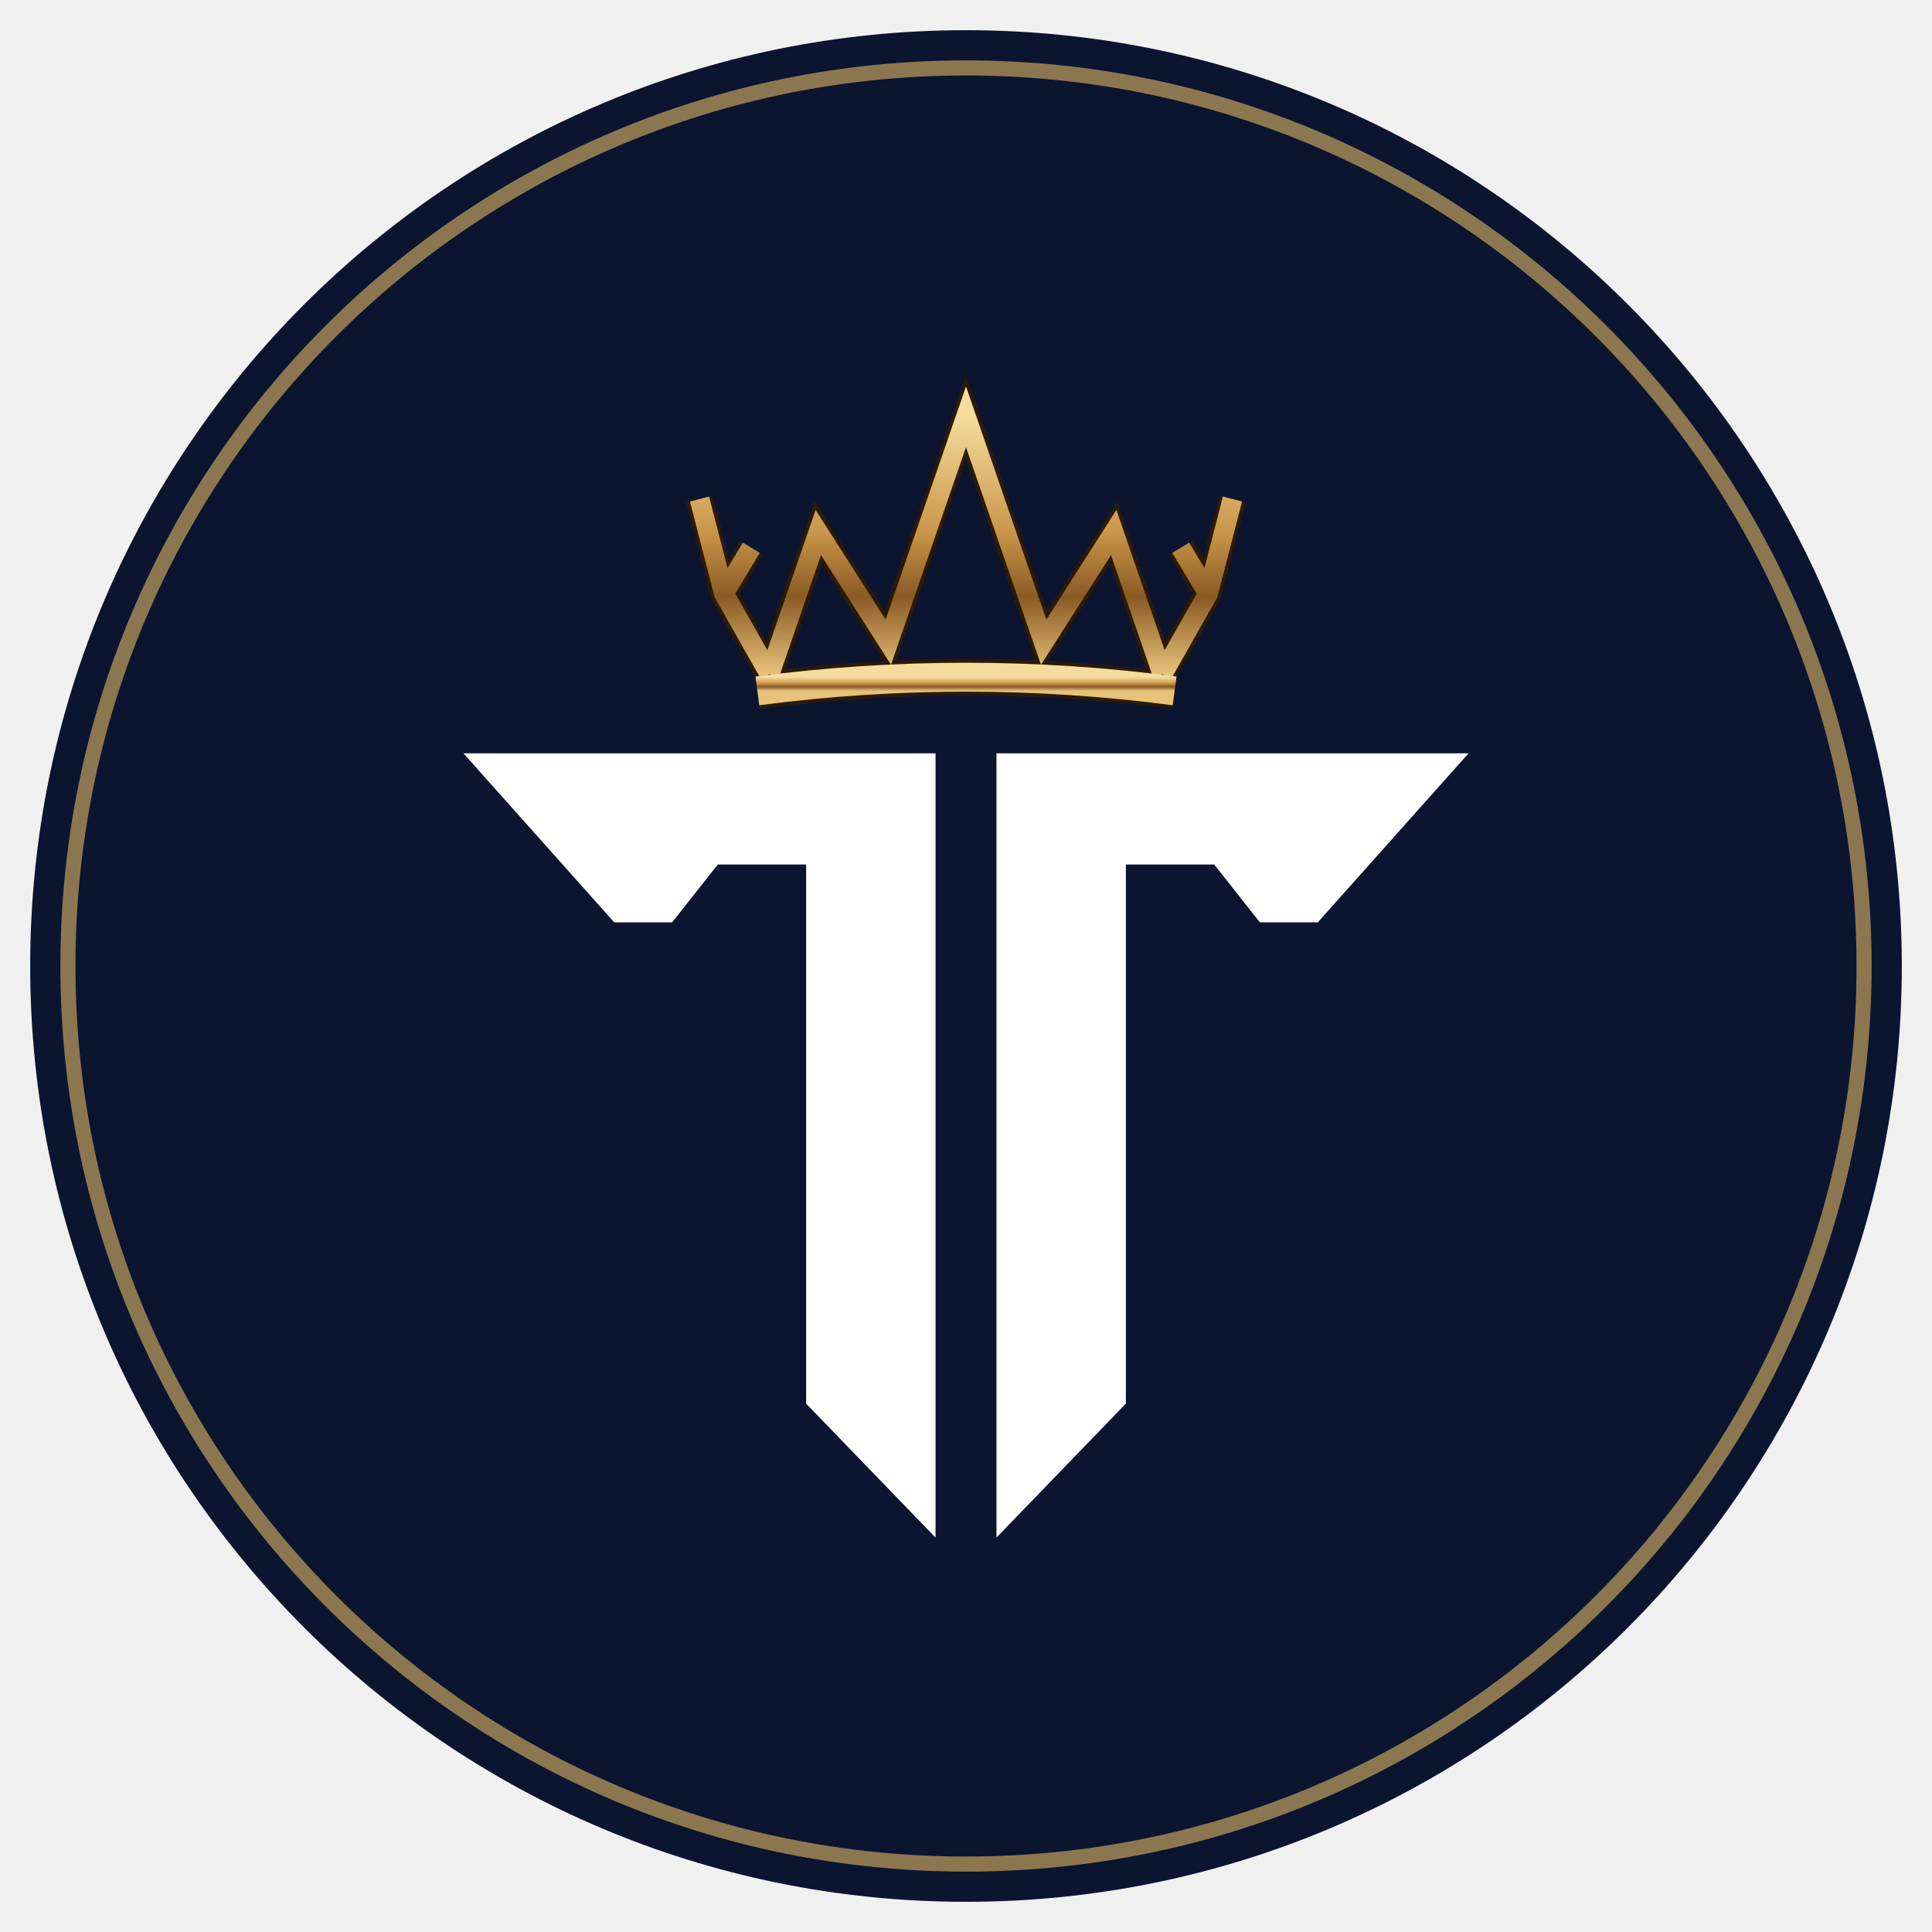
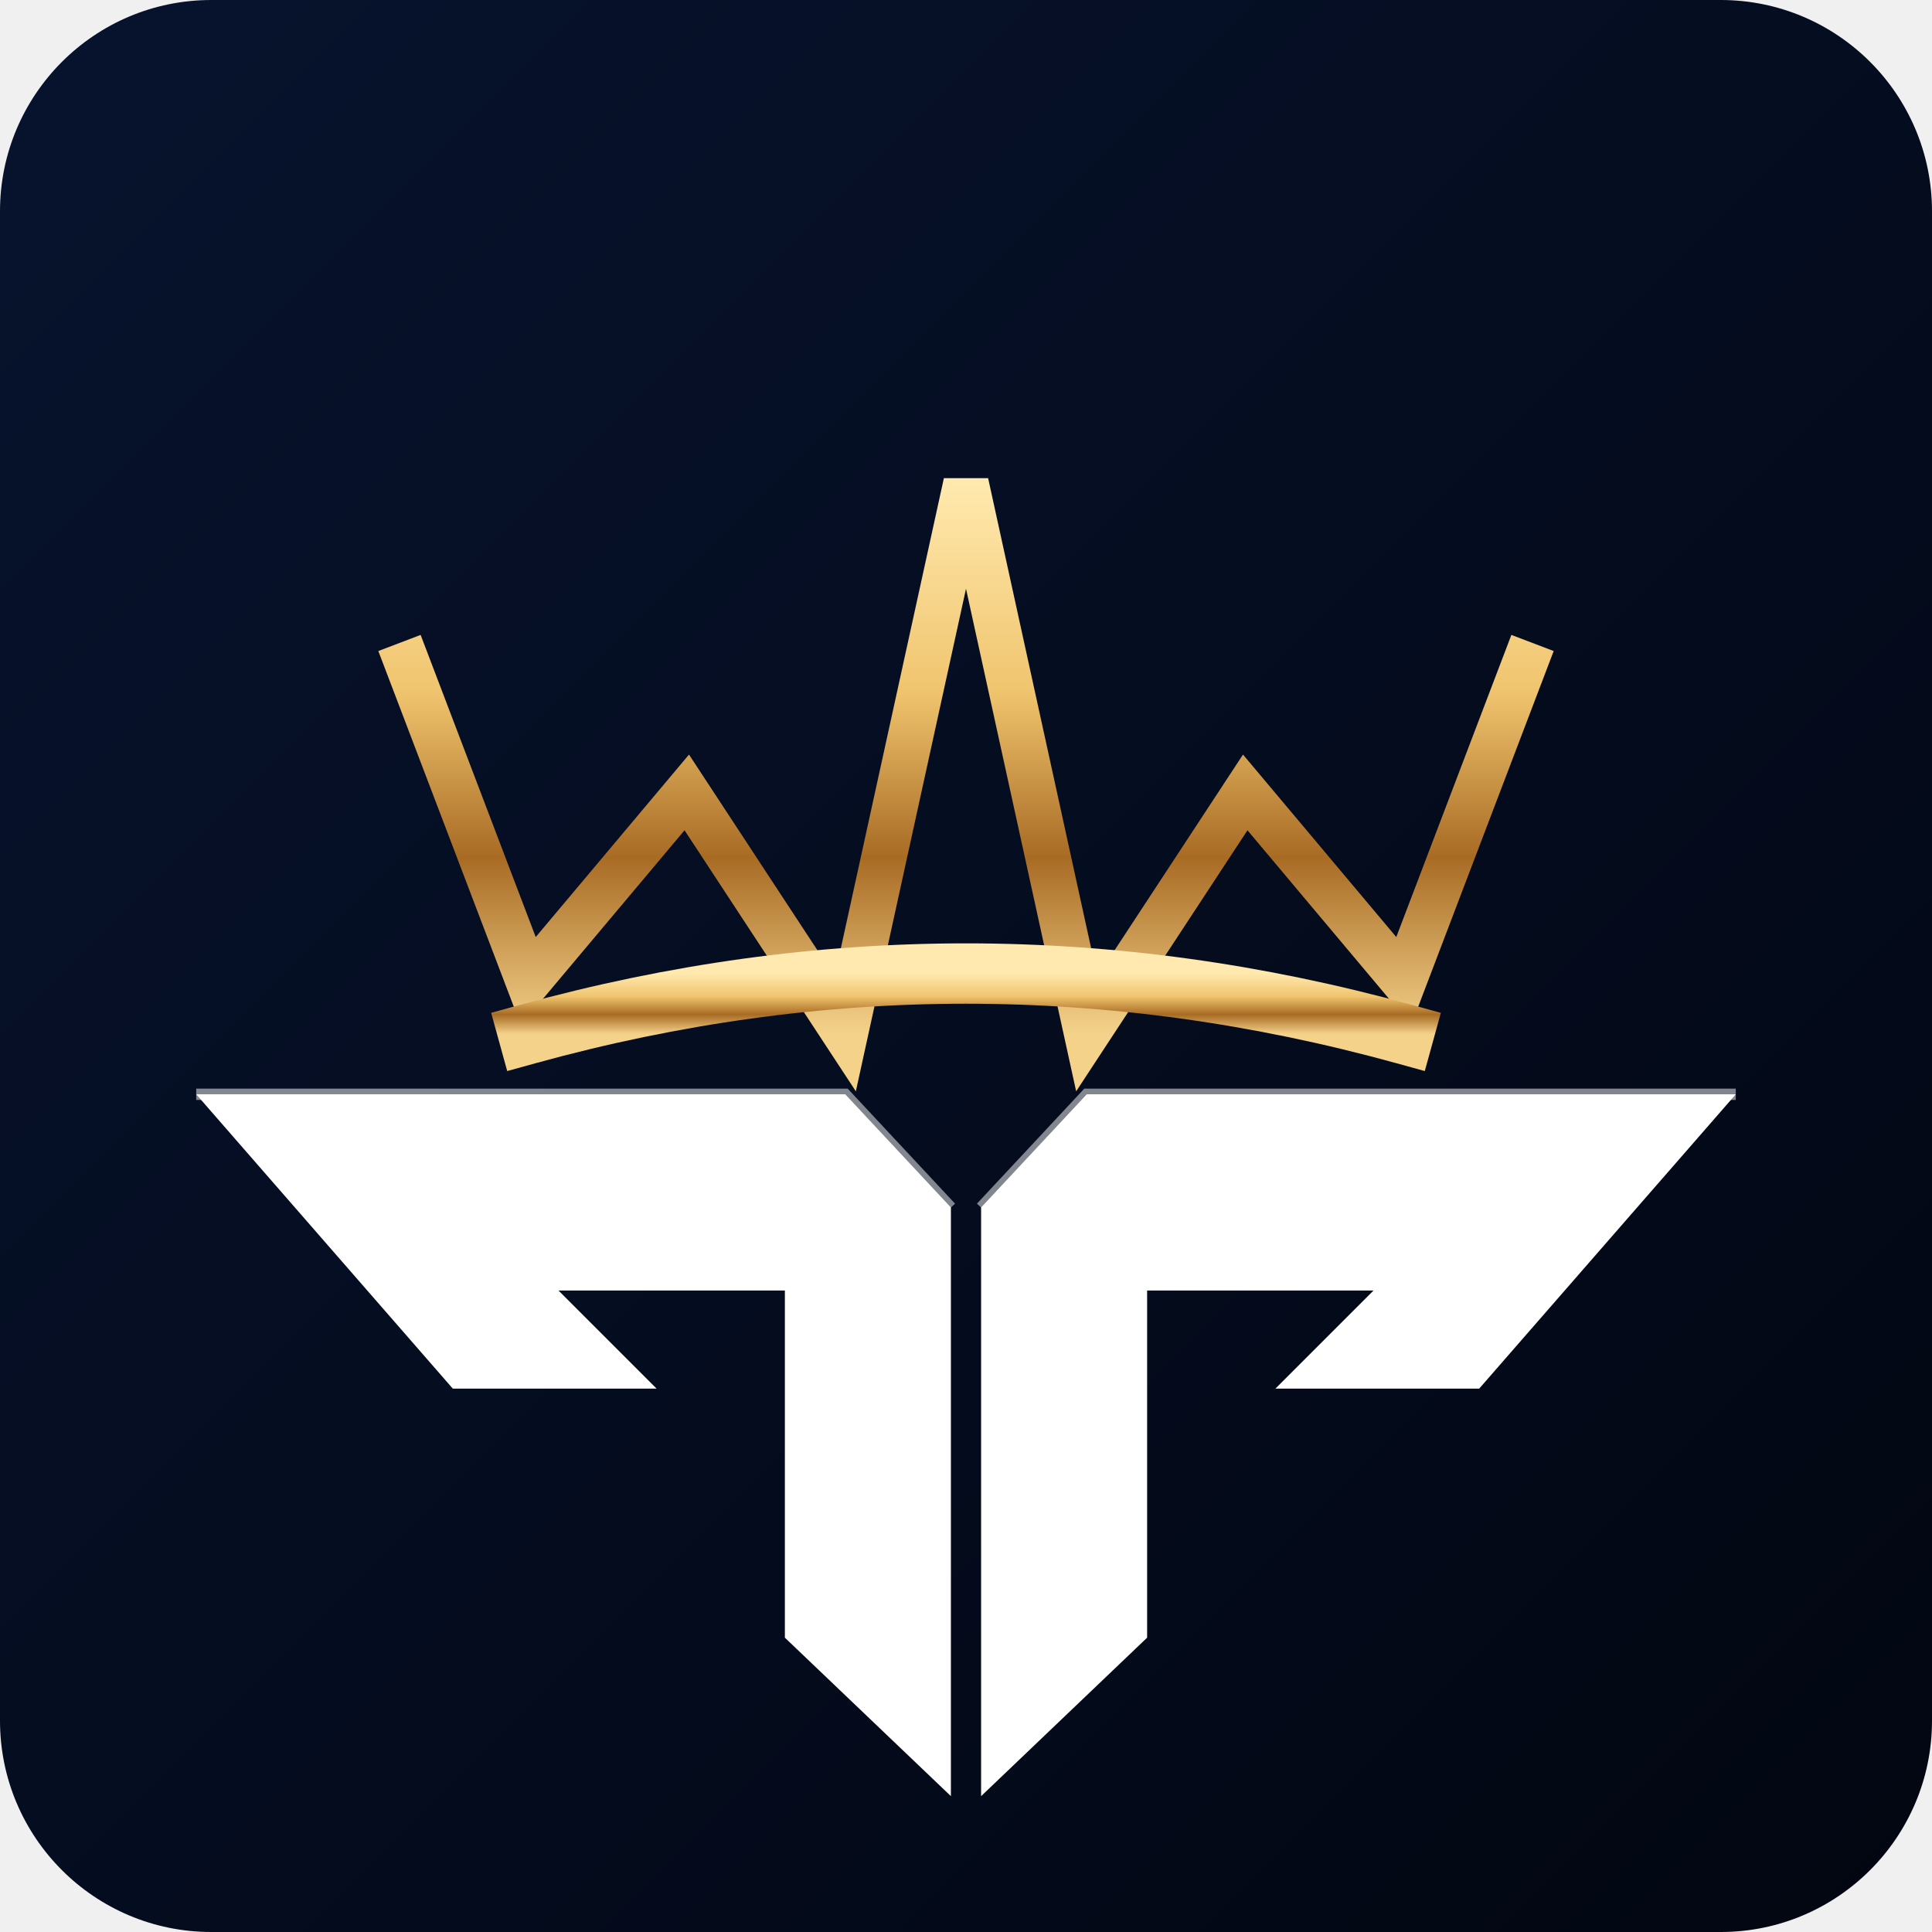
- <svg xmlns="http://www.w3.org/2000/svg" viewBox="0 0 256 256" width="256" height="256" role="img" aria-label="Trap Tech Solutions">
+ <svg xmlns="http://www.w3.org/2000/svg" viewBox="0 0 256 256" width="256" height="256" role="img" aria-label="Trap Tech Solutions crowned TT emblem">
  <defs>
-     <linearGradient id="ttg" x1="0" y1="0" x2="0" y2="1">
-       <stop offset="0" stop-color="#f6dc9c" />
-       <stop offset=".45" stop-color="#c9954a" />
-       <stop offset=".7" stop-color="#8a5a24" />
-       <stop offset="1" stop-color="#e7c27a" />
+     <linearGradient id="gold" x1="0" y1="0" x2="0" y2="1">
+       <stop offset="0" stop-color="#ffe9ae" />
+       <stop offset=".38" stop-color="#f0c46e" />
+       <stop offset=".68" stop-color="#a86b24" />
+       <stop offset="1" stop-color="#f4d28a" />
+     </linearGradient>
+     <linearGradient id="bg" x1="0" y1="0" x2="1" y2="1">
+       <stop stop-color="#07132e" />
+       <stop offset="1" stop-color="#020611" />
    </linearGradient>
  </defs>
-   <circle cx="128" cy="128" r="124" fill="#0b1530" />
-   <circle cx="128" cy="128" r="119" fill="none" stroke="#e2b866" stroke-width="2" opacity=".6" />
-   <g transform="translate(60 52) scale(0.20178) translate(-18 -18)">
-     <g>
-       <g fill="#ffffff">
-         <polygon points="25,255 335,255 335,770 250,682 250,328 192,328 162,366 124,366" />
-         <polygon points="685,255 375,255 375,770 460,682 460,328 518,328 548,366 586,366" />
-       </g>
-       <g fill="none" stroke-linejoin="miter" stroke-miterlimit="8" stroke-linecap="butt">
-         <path d="M180,88 L196,150 L226,203 M196,150 L214,120 M226,203 L258,110 L304,182 L355,34 L406,182 L452,110 L484,203 M514,150 L496,120 M484,203 L514,150 L530,88" stroke="#2a1a08" stroke-width="18" />
-         <path d="M218,214 Q355,196 492,214" stroke="#2a1a08" stroke-width="24" />
-         <path d="M180,88 L196,150 L226,203 M196,150 L214,120 M226,203 L258,110 L304,182 L355,34 L406,182 L452,110 L484,203 M514,150 L496,120 M484,203 L514,150 L530,88" stroke="url(#ttg)" stroke-width="13" />
-         <path d="M218,214 Q355,196 492,214" stroke="url(#ttg)" stroke-width="19" />
-       </g>
-     </g>
+   <rect width="256" height="256" rx="28" fill="url(#bg)" />
+   <g fill="none" stroke="url(#gold)" stroke-linejoin="miter" stroke-linecap="square">
+     <path d="M54 88 70 130 91 105 112 137 128 64 144 137 165 105 186 130 202 88" stroke-width="6" />
+     <path d="M70 137 Q128 121 186 137" stroke-width="8" />
  </g>
+   <g fill="#fff">
+     <path d="M26 145 H112 L126 160 V238 L104 217 V171 H74 L87 184 H60 Z" />
+     <path d="M230 145 H144 L130 160 V238 L152 217 V171 H182 L169 184 H196 Z" />
+   </g>
+   <path d="M26 145 H112 L126 160 M230 145 H144 L130 160" fill="none" stroke="#fff" stroke-width="1.5" opacity=".5" />
</svg>
